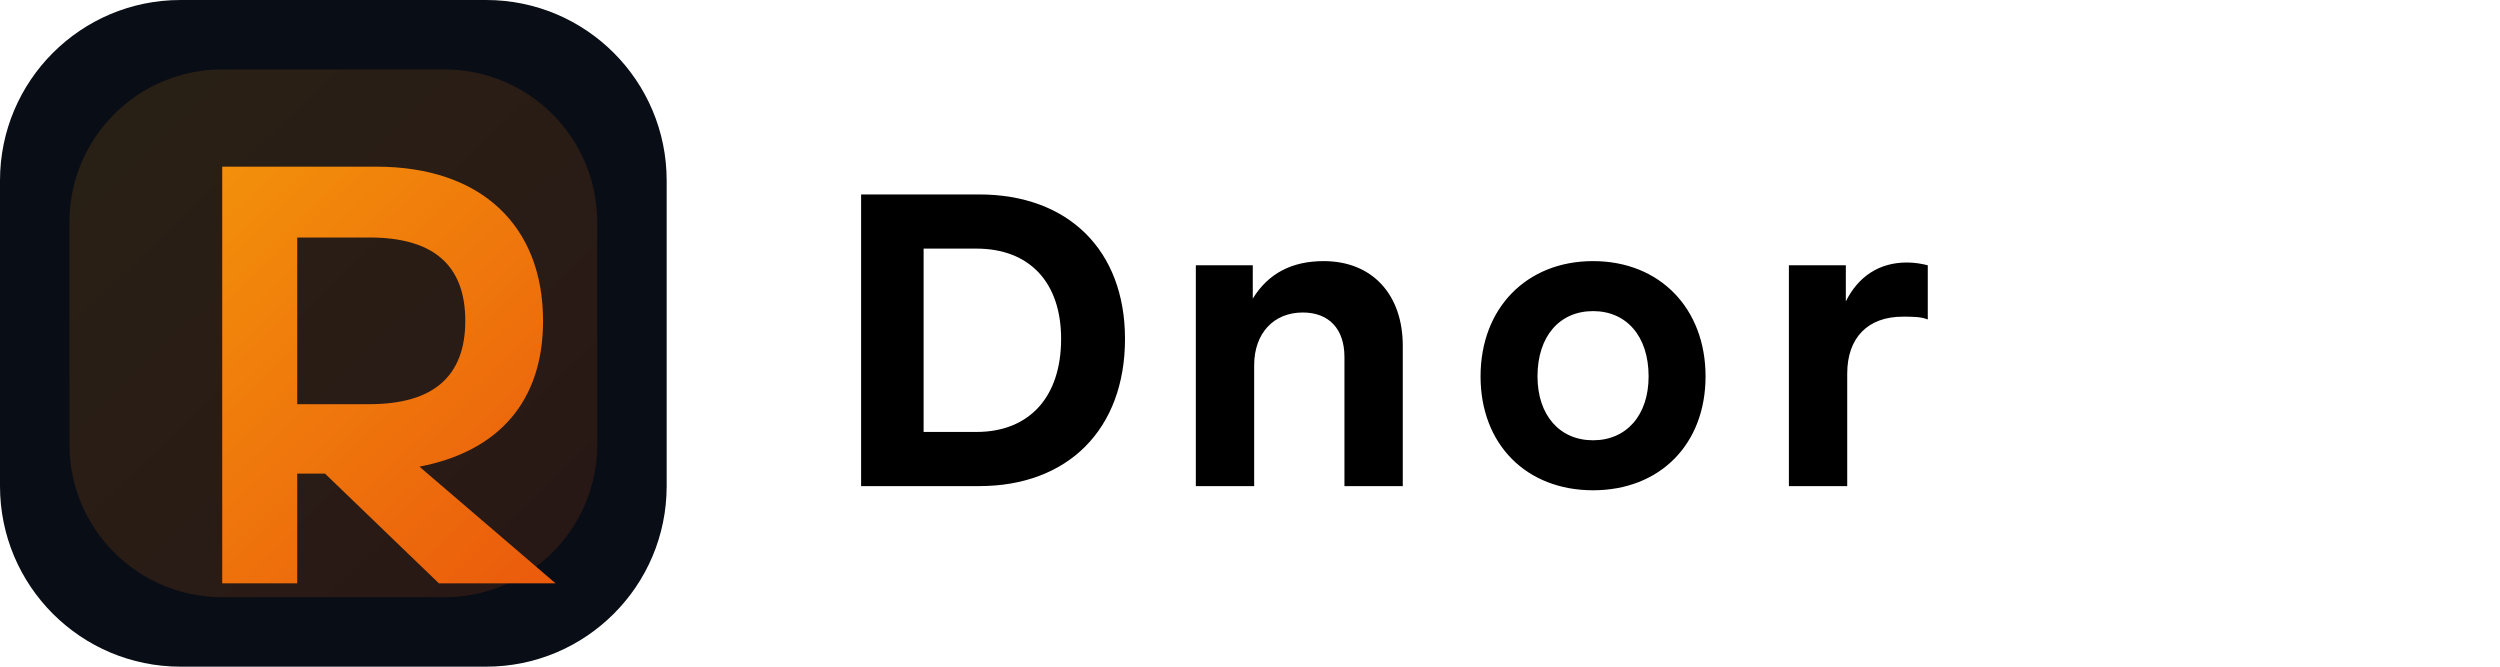
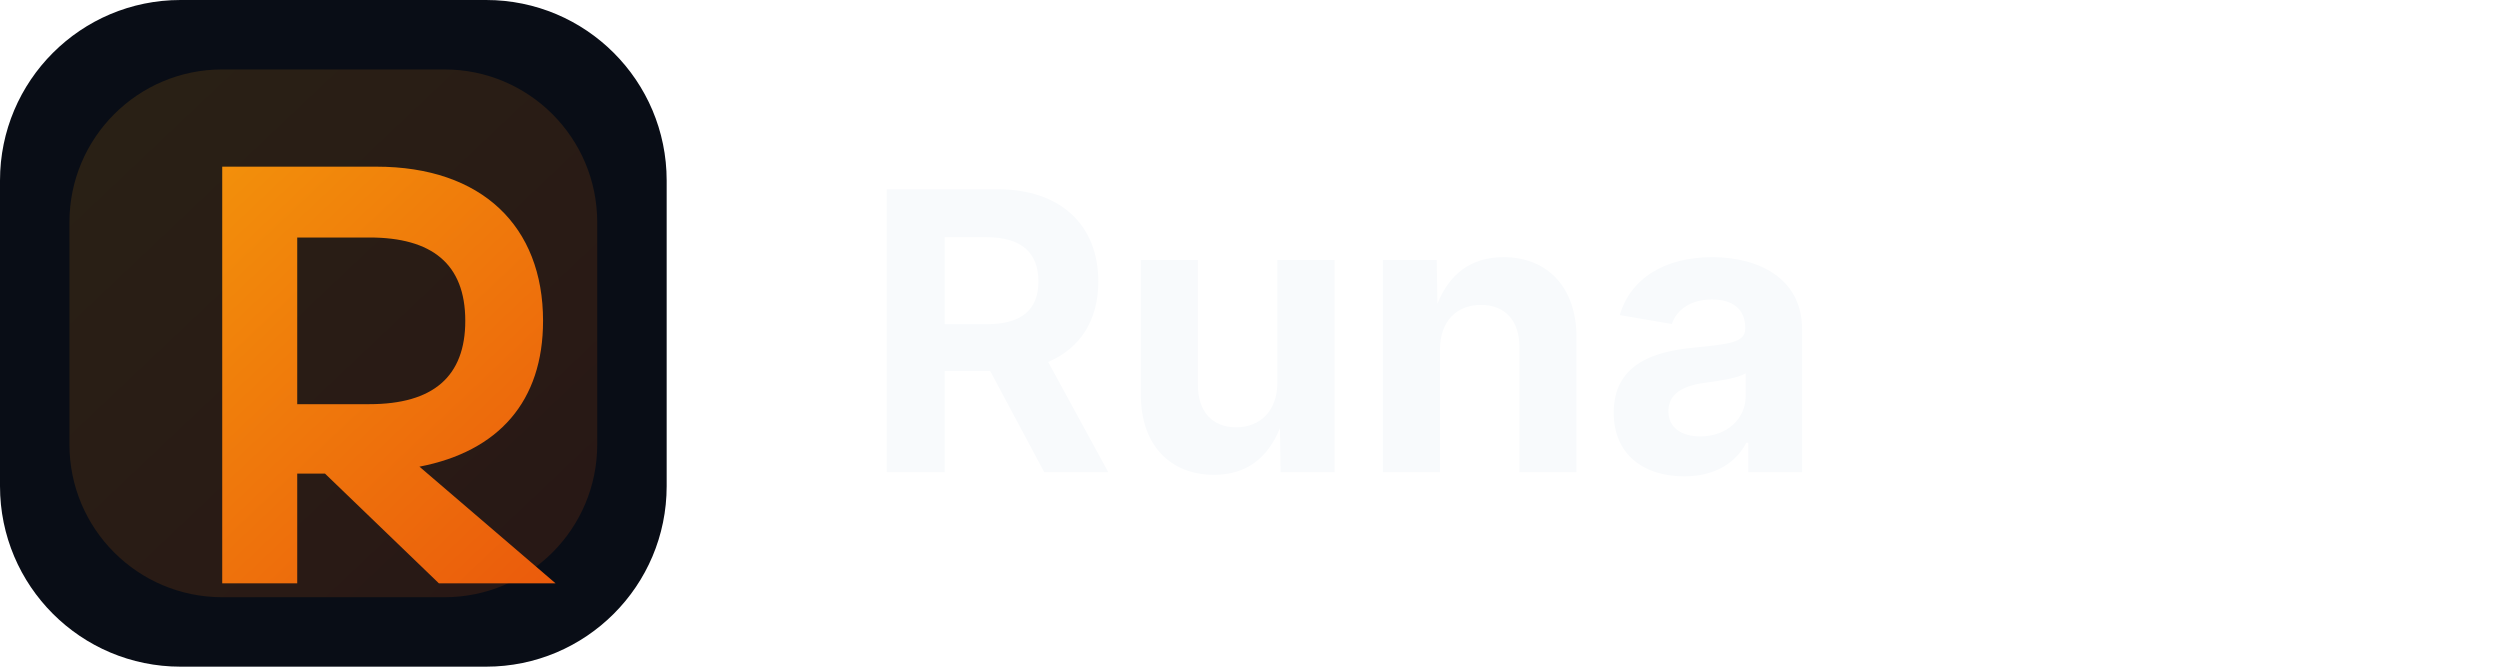
<svg xmlns="http://www.w3.org/2000/svg" viewBox="0 0 180 48" role="img" aria-labelledby="title">
  <defs>
    <linearGradient id="runaLogoMark" x1="8" x2="43" y1="5" y2="42" gradientUnits="userSpaceOnUse">
      <stop stop-color="#f59e0b" />
      <stop offset="1" stop-color="#ea580c" />
    </linearGradient>
  </defs>
  <rect width="48" height="48" rx="13" fill="#090d16" />
  <rect x="5" y="5" width="38" height="38" rx="11" fill="url(#runaLogoMark)" opacity=".14" />
  <path d="M16 12h11.1c7.6 0 12 4.3 12 11.1 0 5.8-3.2 9.4-8.9 10.5L40 42h-8.4l-8.2-7.9h-2V42H16V12Zm5.4 5.1v12h5.2c4.6 0 6.9-2 6.9-6 0-4.1-2.4-6-6.9-6h-5.2Z" fill="url(#runaLogoMark)" />
-   <path d="M62 35V14h8.5c6.4 0 10.5 4 10.5 10.4 0 6.5-4.1 10.6-10.5 10.6H62Zm4.5-3.9h3.8c3.8 0 6.1-2.5 6.1-6.7 0-4.1-2.3-6.5-6.1-6.5h-3.8v13.2ZM86.1 35V19.1h4.1v2.4c1.1-1.8 2.8-2.7 5.1-2.7 3.5 0 5.7 2.4 5.7 6.1V35h-4.2v-9.3c0-2-1.1-3.2-3-3.2-2.1 0-3.5 1.5-3.5 3.8V35h-4.2Zm28.6.3c-4.8 0-8.1-3.3-8.1-8.2 0-4.9 3.3-8.3 8.1-8.3 4.8 0 8.1 3.4 8.1 8.3s-3.3 8.2-8.1 8.2Zm0-3.6c2.4 0 4-1.8 4-4.6 0-2.9-1.6-4.7-4-4.7s-4 1.8-4 4.7c0 2.8 1.6 4.6 4 4.6Zm14.1 3.3V19.1h4.1v2.6c.9-1.8 2.4-2.8 4.4-2.8.6 0 1.1.1 1.5.2v3.9c-.5-.2-1.1-.2-1.8-.2-2.5 0-4 1.5-4 4.1V35h-4.2Z" fill="currentColor" />
+   <text x="62" y="34" fill="#f8fafc" font-family="Inter, ui-sans-serif, system-ui, -apple-system, BlinkMacSystemFont, 'Segoe UI', sans-serif" font-size="28" font-weight="650" letter-spacing="0">Runa</text>
</svg>
